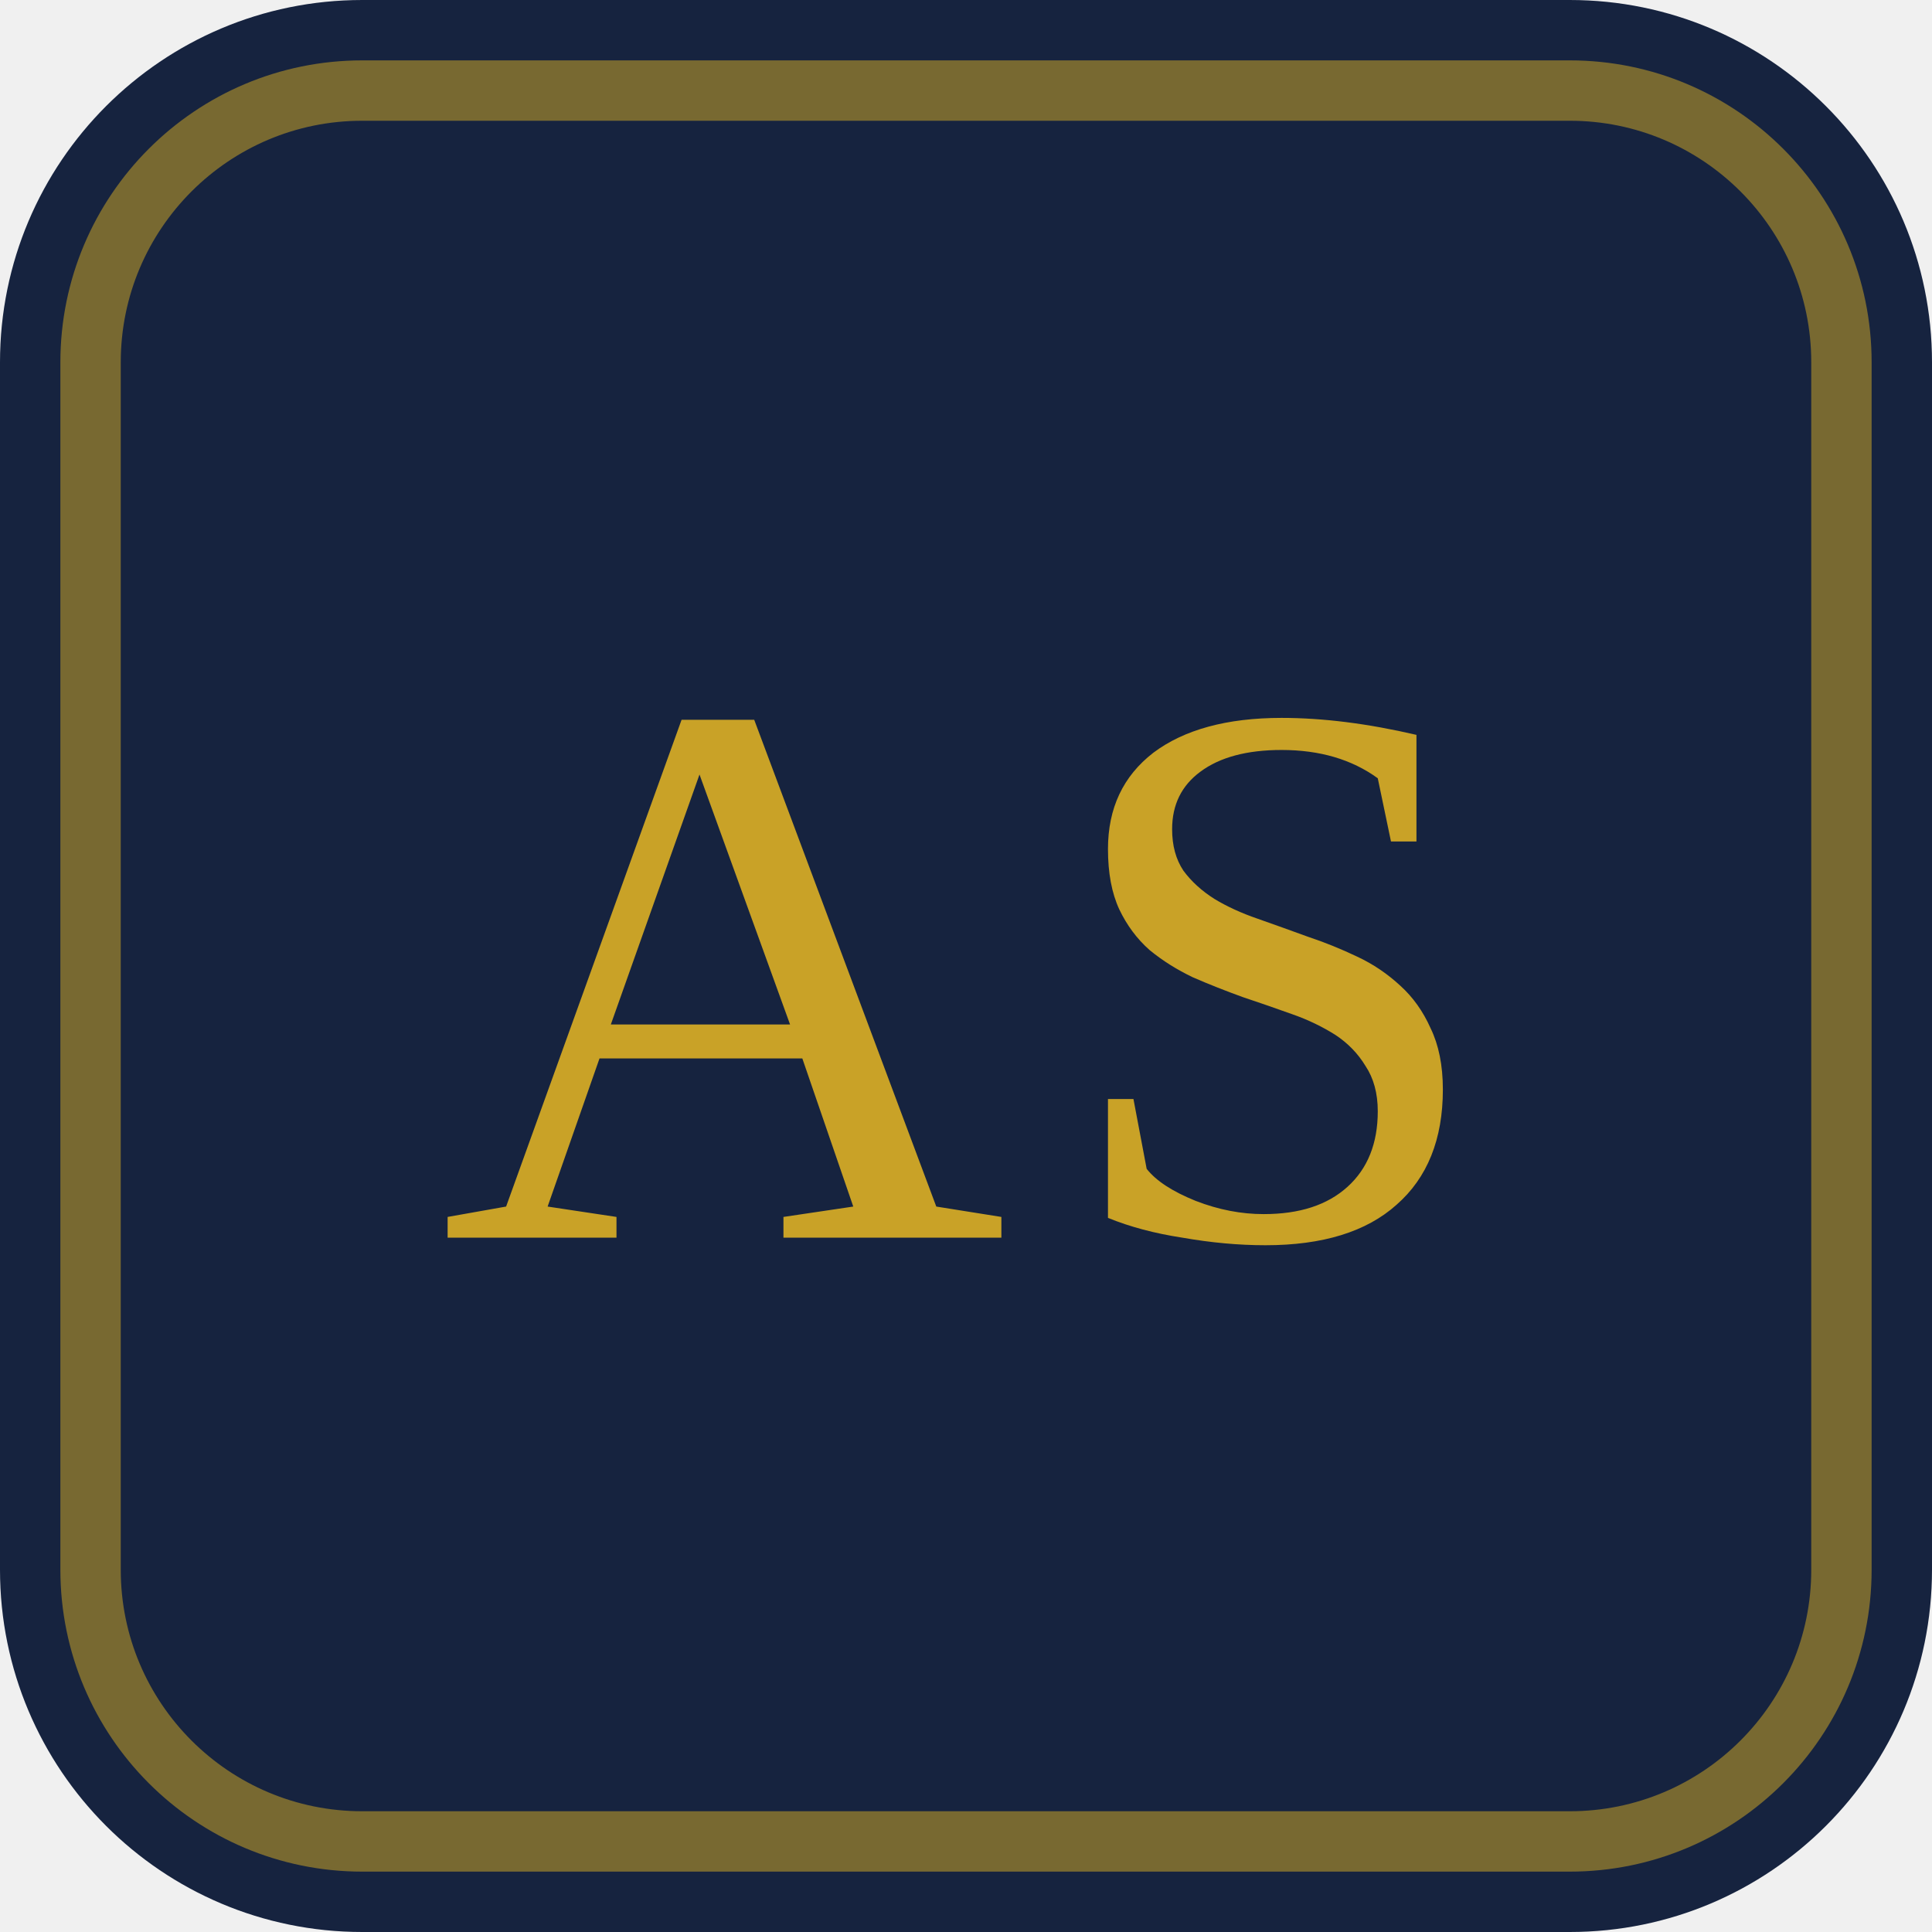
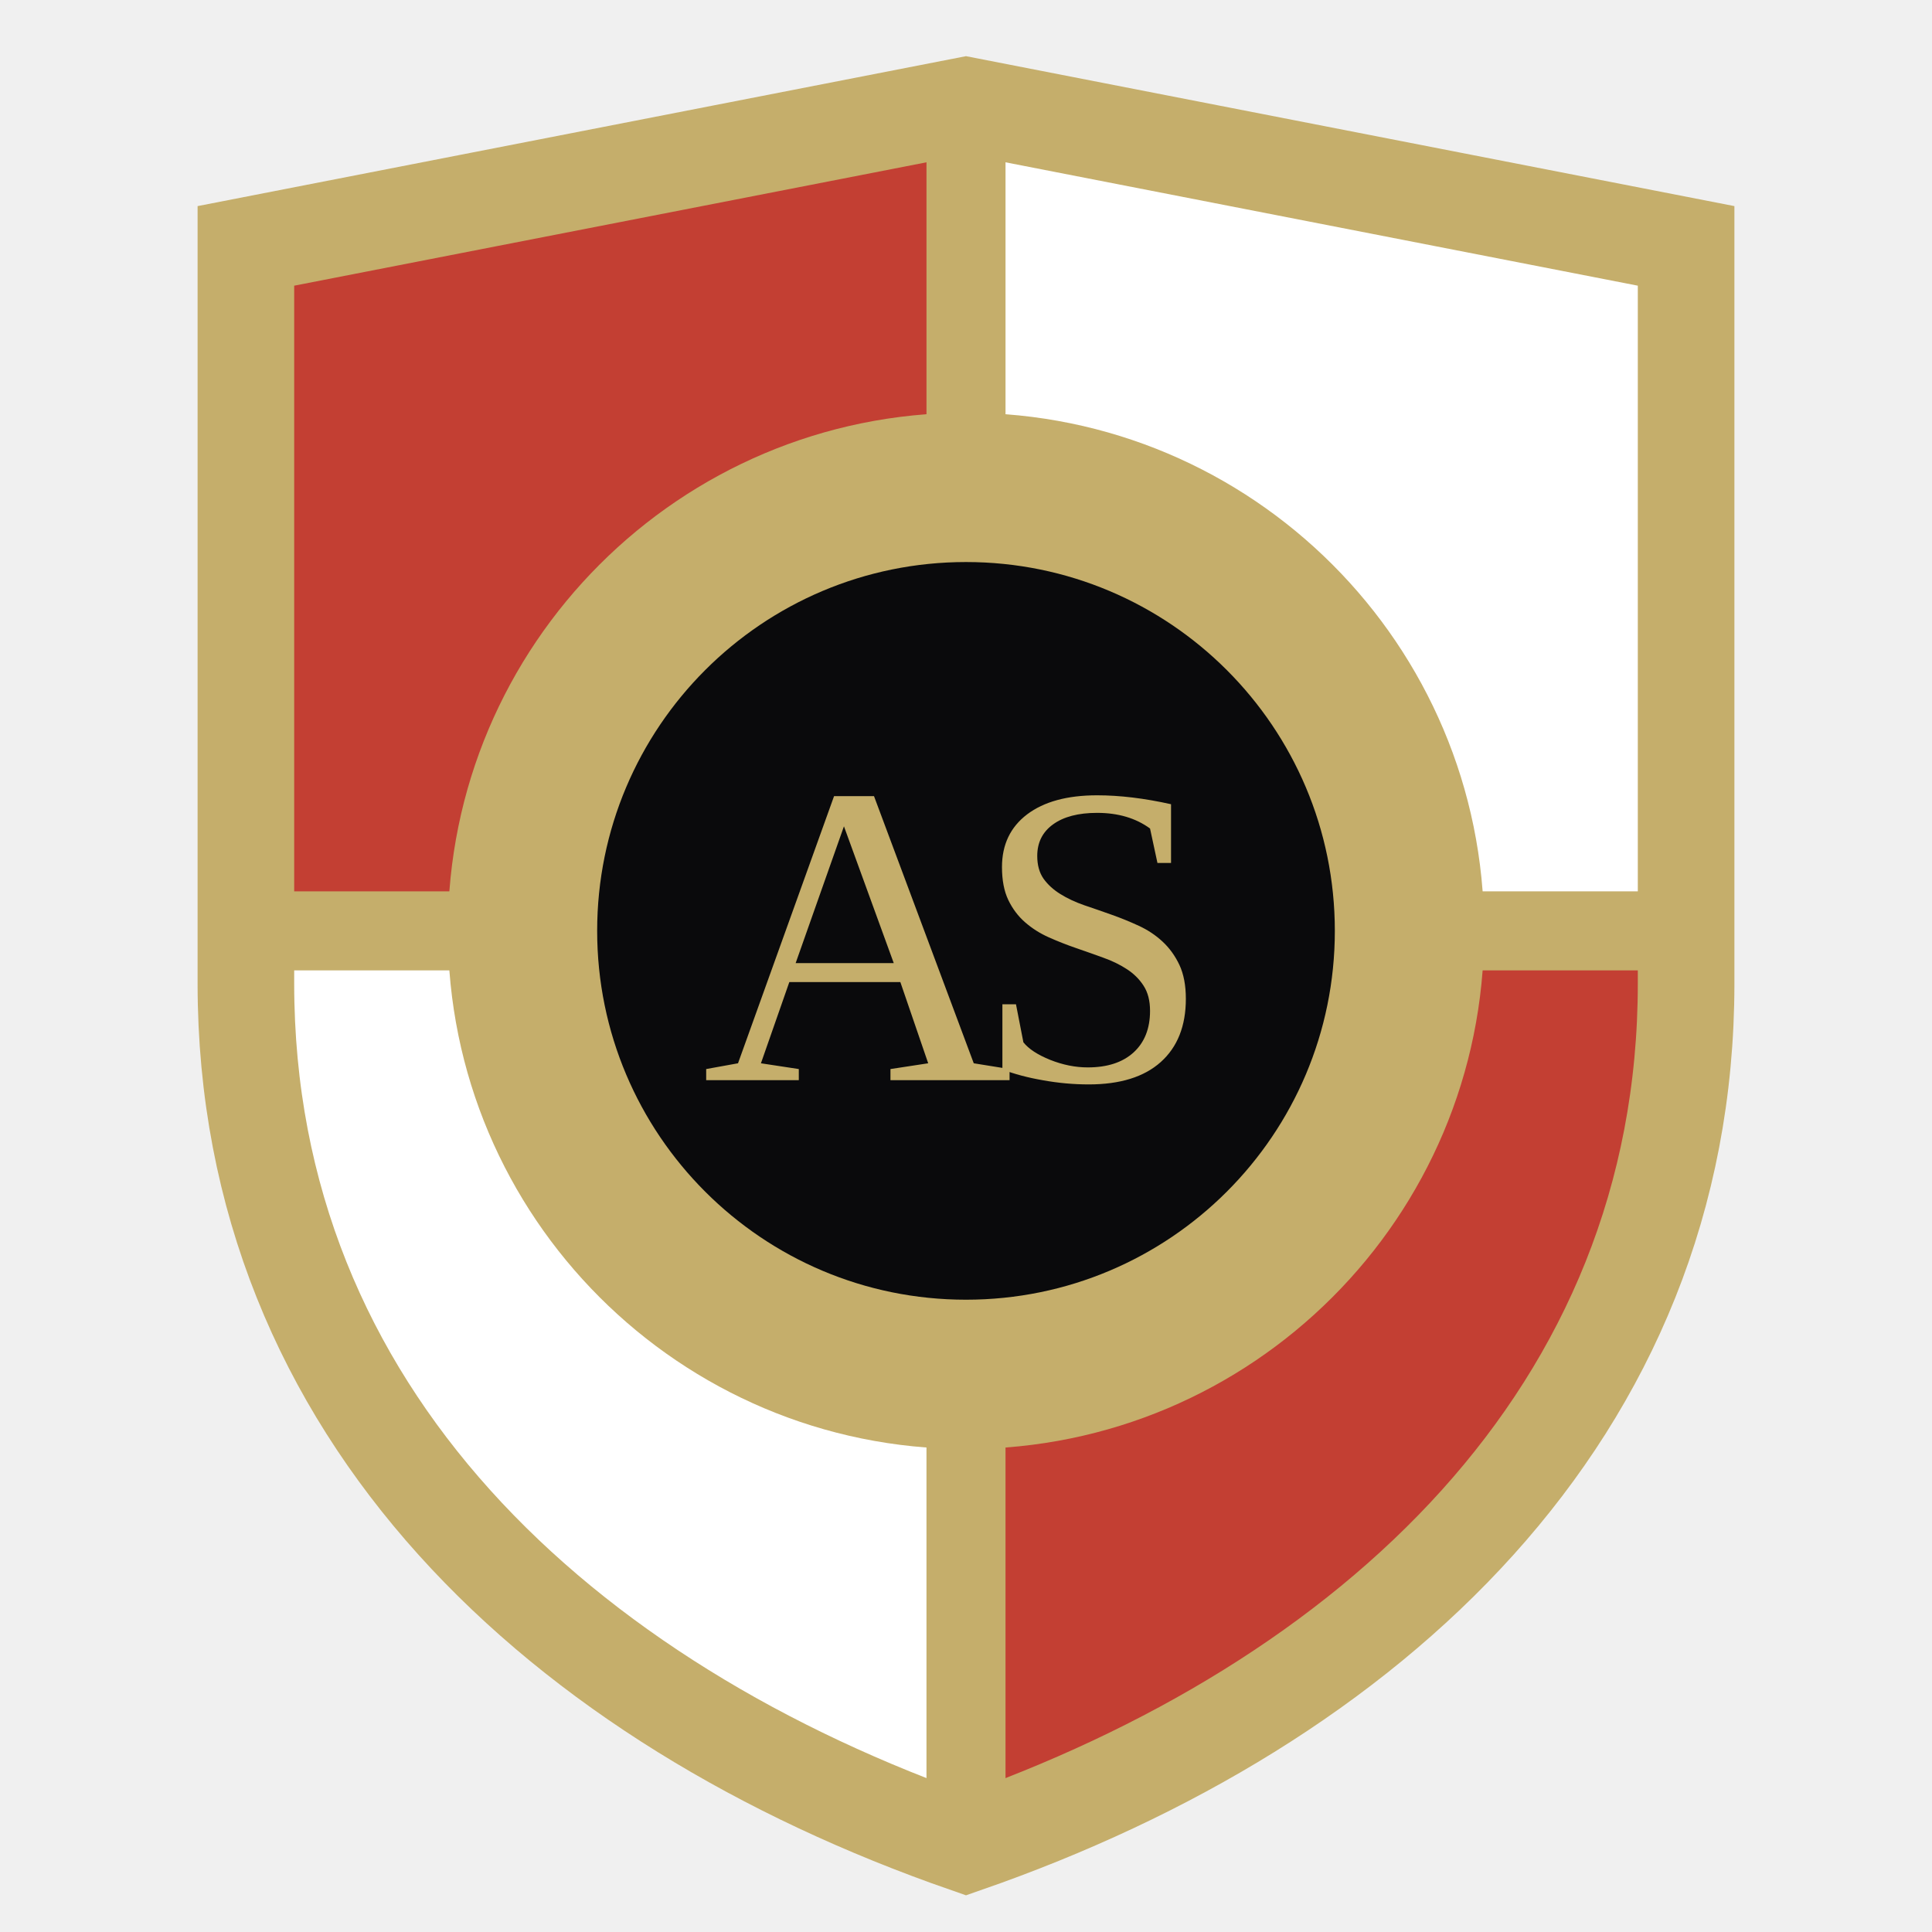
- <svg xmlns="http://www.w3.org/2000/svg" viewBox="0 0 32 32" width="32" height="32" fill="none">
-   <rect width="32" height="32" rx="6" fill="#16233F" />
-   <rect x="1.5" y="1.5" width="29" height="29" rx="4.5" stroke="#C9A227" stroke-opacity="0.55" stroke-width="1" />
-   <text x="16" y="20.5" text-anchor="middle" fill="#C9A227" font-family="Georgia, 'Times New Roman', serif" font-size="13" font-weight="500" letter-spacing="0.8">AS</text>
+ <svg xmlns="http://www.w3.org/2000/svg" viewBox="0 0 200 220" width="32" height="32" fill="none">
+   <defs>
+     <clipPath id="fav-shield">
+       <path d="M100 12 L182 28 L182 112 C182 161 146 194 100 210 C54 194 18 161 18 112 L18 28 Z" />
+     </clipPath>
+   </defs>
+   <g clip-path="url(#fav-shield)">
+     <rect x="0" y="0" width="100" height="106" fill="#C33F33" />
+     <rect x="100" y="0" width="100" height="106" fill="#FFFFFF" />
+     <rect x="0" y="106" width="100" height="114" fill="#FFFFFF" />
+     <rect x="100" y="106" width="100" height="114" fill="#C33F33" />
+     <line x1="100" y1="10" x2="100" y2="212" stroke="#C5AE6B" stroke-width="9" />
+     <line x1="16" y1="106" x2="184" y2="106" stroke="#C5AE6B" stroke-width="9" />
+   </g>
+   <path d="M100 12 L182 28 L182 112 C182 161 146 194 100 210 C54 194 18 161 18 112 L18 28 Z" stroke="#C5AE6B" stroke-width="11" stroke-linejoin="miter" />
+   <circle cx="100" cy="106" r="59" fill="#C5AE6B" />
+   <circle cx="100" cy="106" r="42" fill="#0A0A0C" />
+   <text x="99" y="123" text-anchor="middle" fill="#C5AE6B" font-family="Georgia, 'Times New Roman', serif" font-size="49" font-weight="400" letter-spacing="-4.5">AS</text>
</svg>
